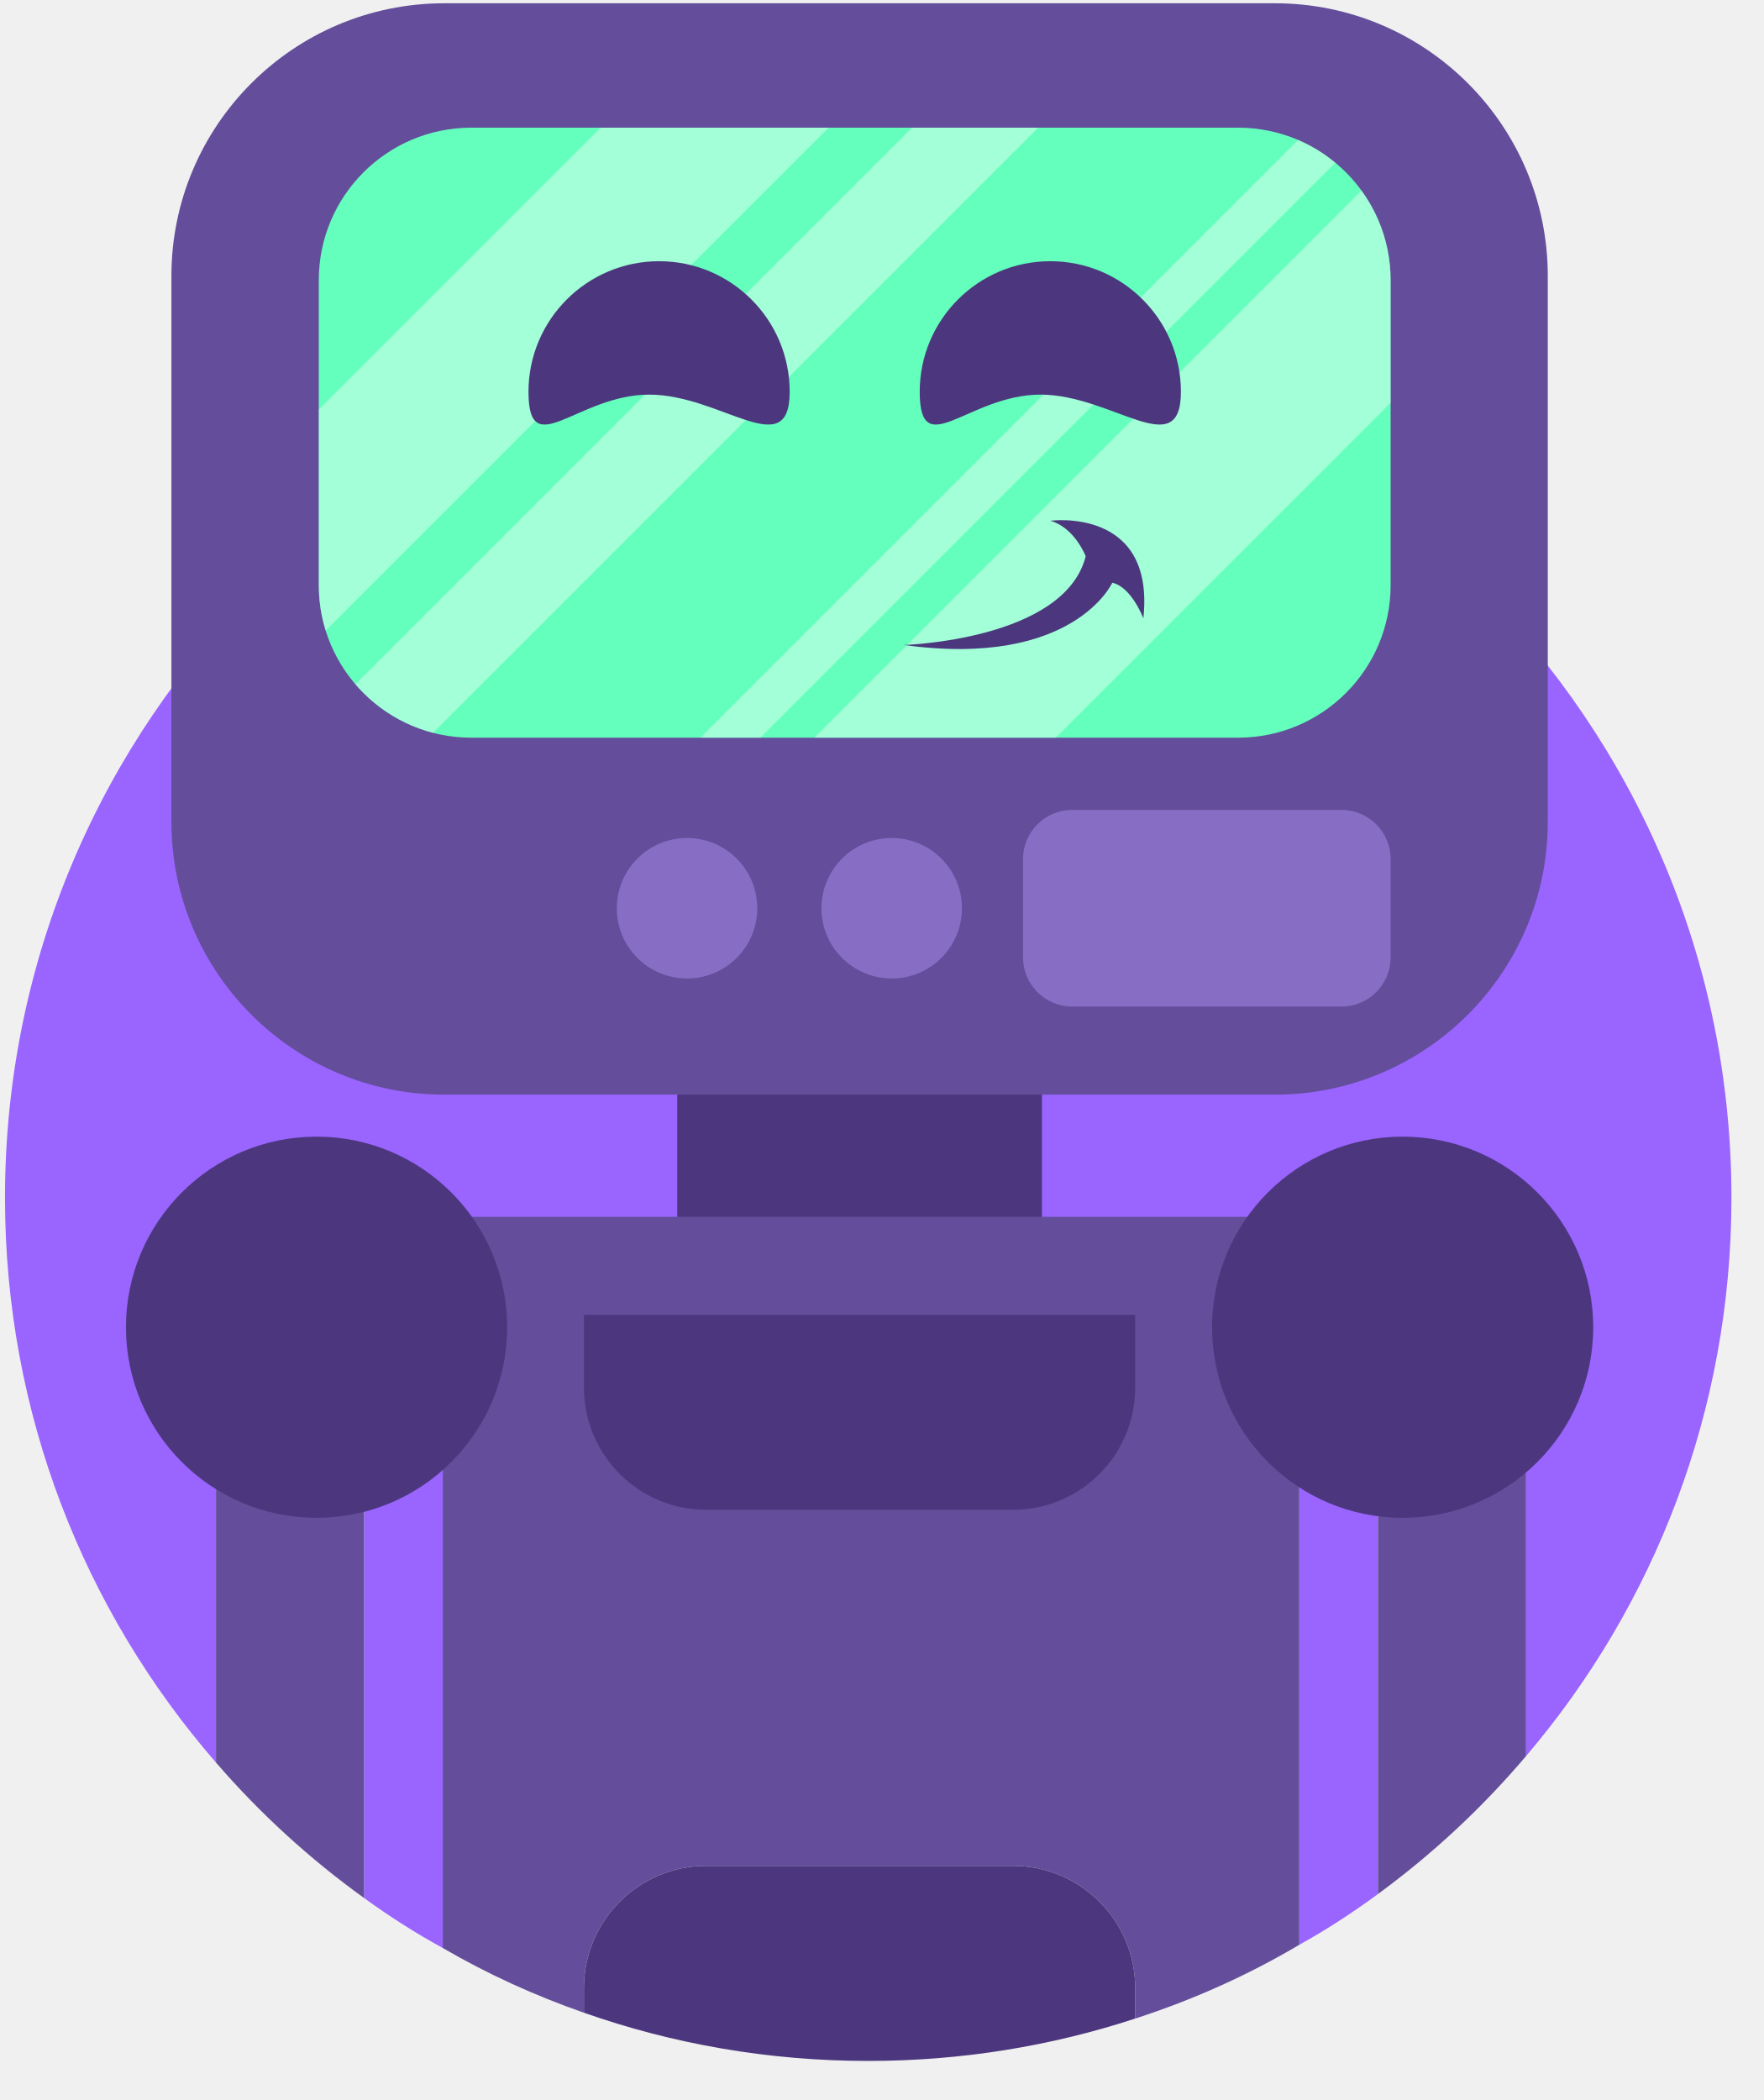
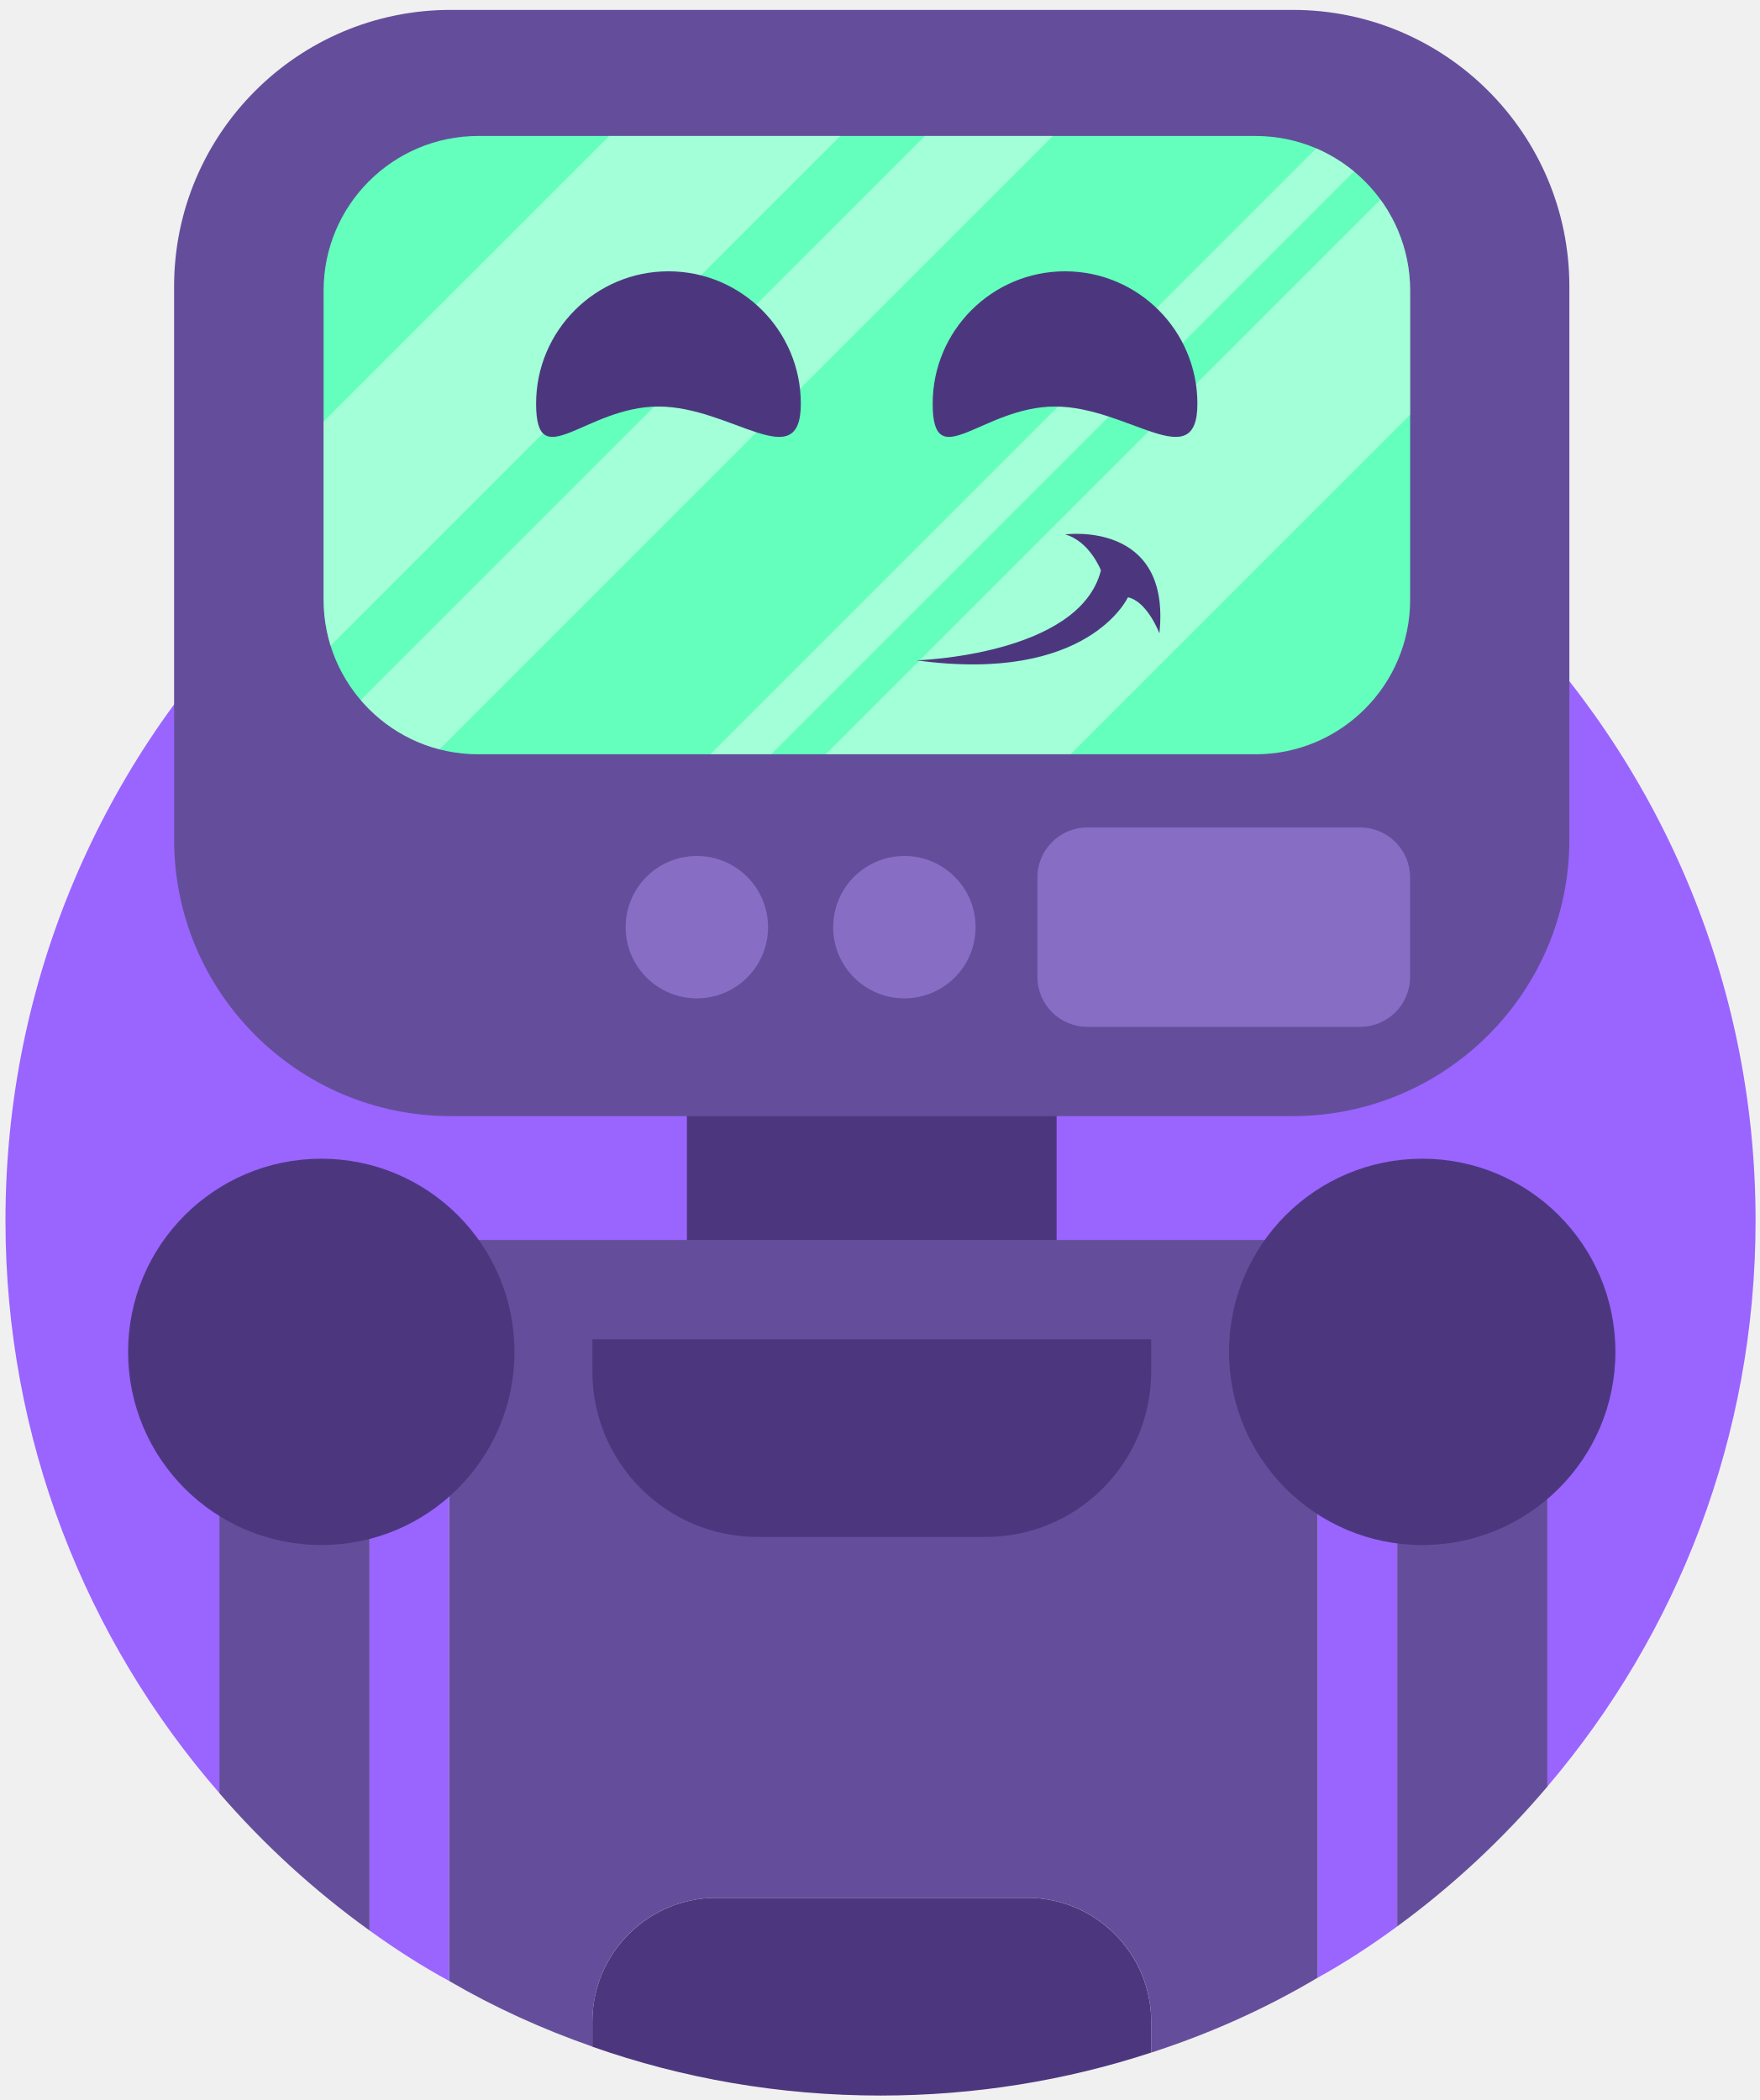
- <svg xmlns="http://www.w3.org/2000/svg" width="100%" height="100%" viewBox="0 0 42 50" version="1.1" xml:space="preserve" style="fill-rule:evenodd;clip-rule:evenodd;stroke-linejoin:round;stroke-miterlimit:2;">
-   <g>
-     <path d="M10.541,46.38c-0.651,-0.355 -1.274,-0.756 -1.871,-1.188l-0,-11.469l-3.528,-0l-0,8.242c-3.131,-3.603 -5.023,-8.306 -5.023,-13.448c-0,-11.343 9.209,-20.553 20.553,-20.553c11.343,0 20.553,9.21 20.553,20.553c-0,5.069 -1.84,9.712 -4.89,13.294l-0,-8.088l-3.528,-0l-0,11.374c-0.597,0.439 -1.219,0.846 -1.871,1.207l-0,-14.403l-20.395,-0l-0,14.479Z" style="fill:#9a64ff;" />
-     <rect x="16.125" y="25.455" width="8.683" height="3.64" style="fill:#4c377f;" />
-     <rect x="6.906" y="28.972" width="27.665" height="3.689" style="fill:#644e9b;" />
-     <path d="M30.936,46.304c-1.222,0.725 -2.532,1.312 -3.907,1.757l0,-0.724c0,-1.608 -1.303,-2.912 -2.912,-2.912l-7.302,0c-1.608,0 -2.912,1.304 -2.912,2.912l0,0.585c-1.175,-0.41 -2.302,-0.924 -3.362,-1.542l-0,-14.479l20.395,-0l-0,14.403Z" style="fill:#644e9b;" />
-     <path d="M8.67,45.192c-1.299,-0.935 -2.484,-2.018 -3.528,-3.227l-0,-8.242l3.528,-0l-0,11.469Z" style="fill:#644e9b;" />
-     <circle cx="7.537" cy="31.601" r="4.538" style="fill:#4c377f;" />
-     <path d="M36.335,41.811c-1.042,1.229 -2.226,2.333 -3.528,3.286l-0,-11.374l3.528,-0l-0,8.088Z" style="fill:#644e9b;" />
-     <circle cx="33.396" cy="31.601" r="4.538" style="fill:#4c377f;" />
-     <path d="M27.029,31.304l-13.126,0l0,1.733c0,1.608 1.304,2.912 2.912,2.912c2.173,-0 5.129,-0 7.302,-0c1.609,-0 2.912,-1.304 2.912,-2.912l0,-1.733Z" style="fill:#4c377f;" />
-     <path d="M13.903,47.922l0,-0.585c0,-1.608 1.304,-2.912 2.912,-2.912l7.302,0c1.609,0 2.912,1.304 2.912,2.912l0,0.724c-2.001,0.656 -4.138,1.009 -6.357,1.009c-2.372,-0 -4.651,-0.403 -6.769,-1.148Z" style="fill:#4c377f;" />
-     <path d="M36.852,6.574c-0,-3.585 -2.911,-6.496 -6.497,-6.496l-19.778,-0c-3.585,-0 -6.496,2.911 -6.496,6.496l-0,12.993c-0,3.585 2.911,6.496 6.496,6.496l19.778,0c3.586,0 6.497,-2.911 6.497,-6.496l-0,-12.993Z" style="fill:#644e9b;" />
-     <path d="M33.11,20.454c-0,-0.646 -0.525,-1.17 -1.171,-1.17l-6.41,-0c-0.646,-0 -1.171,0.524 -1.171,1.17l0,2.341c0,0.646 0.525,1.171 1.171,1.171l6.41,-0c0.646,-0 1.171,-0.525 1.171,-1.171l-0,-2.341Z" style="fill:#876ec4;" />
-     <path d="M33.11,6.671c-0,-2.004 -1.627,-3.631 -3.631,-3.631l-18.258,-0c-2.004,-0 -3.631,1.627 -3.631,3.631l0,7.262c0,2.004 1.627,3.631 3.631,3.631l18.258,-0c2.004,-0 3.631,-1.627 3.631,-3.631l-0,-7.262Z" style="fill:#64ffbc;" />
-     <clipPath id="_clip1">
-       <path d="M33.11,6.671c-0,-2.004 -1.627,-3.631 -3.631,-3.631l-18.258,-0c-2.004,-0 -3.631,1.627 -3.631,3.631l0,7.262c0,2.004 1.627,3.631 3.631,3.631l18.258,-0c2.004,-0 3.631,-1.627 3.631,-3.631l-0,-7.262Z" />
-     </clipPath>
-     <g clip-path="url(#_clip1)">
-       <path d="M37.139,5.562l-2.875,-2.875l-17.317,17.317l2.875,2.875l17.317,-17.317Zm-4.271,-2.762l-0.715,-0.715l-17.317,17.317l0.715,0.715l17.317,-17.317Zm-6.511,-1.397l-1.503,-1.503l-17.317,17.317l1.503,1.503l17.317,-17.317Zm-4.533,-0.458l-2.715,-2.715l-14.907,14.907l2.715,2.715l14.907,-14.907Z" style="fill:#fff;fill-opacity:0.4;" />
+ <svg xmlns="http://www.w3.org/2000/svg" width="100%" height="100%" viewBox="0 0 129 154" version="1.1" xml:space="preserve" style="fill-rule:evenodd;clip-rule:evenodd;stroke-linejoin:round;stroke-miterlimit:2;">
+   <g transform="matrix(1,0,0,1,-450,-1287)">
+     <g transform="matrix(1,0,0,2.18737,0,6.74602)">
+       <g transform="matrix(0.749253,0,0,0.948973,0,-1.25992e-15)">
+         <g transform="matrix(0.843711,0,0,0.304541,-4800.98,302.813)">
+           <path d="M6454.27,1260.71C6451.05,1258.96 6447.98,1256.98 6445.03,1254.85L6445.03,1198.21L6427.61,1198.21L6427.61,1238.91C6412.15,1221.12 6402.8,1197.89 6402.8,1172.5C6402.8,1116.48 6448.28,1071 6504.3,1071C6560.32,1071 6605.8,1116.48 6605.8,1172.5C6605.8,1197.54 6596.72,1220.46 6581.65,1238.15L6581.65,1198.21L6564.23,1198.21L6564.23,1254.38C6561.28,1256.55 6558.21,1258.56 6554.99,1260.34L6554.99,1189.21L6454.27,1189.21L6454.27,1260.71Z" style="fill:rgb(154,100,255);" />
+         </g>
+         <g transform="matrix(0.613219,0,0,0.171061,-4512.04,332.147)">
+           <rect x="8447" y="1889" width="59" height="32" style="fill:rgb(76,55,127);" />
+         </g>
+         <g transform="matrix(0.841393,0,0,0.191332,-6444.18,294.745)">
+           <rect x="8407" y="1912" width="137" height="29" style="fill:rgb(100,78,155);" />
+         </g>
+         <g transform="matrix(0.752042,0,0,0.460714,-5686.88,-223.26)">
+           <path d="M8532,1974.97C8525.23,1977.34 8517.97,1979.26 8510.35,1980.71L8510.35,1978.34C8510.35,1973.09 8503.13,1968.84 8494.22,1968.84C8482.18,1968.84 8465.8,1968.84 8453.76,1968.84C8444.85,1968.84 8437.63,1973.09 8437.63,1978.34L8437.63,1980.25C8431.12,1978.91 8424.87,1977.24 8419,1975.22L8419,1927.95L8532,1927.95L8532,1974.97Z" style="fill:rgb(100,78,155);" />
+         </g>
+         <g transform="matrix(0.841393,0,0,0.303704,-6440.59,79.1379)">
+           <path d="M8411.47,1994.8C8405.04,1990.17 8399.17,1984.8 8394,1978.82L8394,1938L8411.47,1938L8411.47,1994.8Z" style="fill:rgb(100,78,155);" />
+         </g>
+         <g transform="matrix(0.841393,0,0,0.303704,-6445.31,79.4489)">
+           <circle cx="8411.47" cy="1926.47" r="22.471" style="fill:rgb(76,55,127);" />
+         </g>
+         <g transform="matrix(0.841393,0,0,0.303704,-6325.32,79.1379)">
+           <path d="M8411.47,1978.06C8406.31,1984.14 8400.45,1989.61 8394,1994.33L8394,1938L8411.47,1938L8411.47,1978.06Z" style="fill:rgb(100,78,155);" />
+         </g>
+         <g transform="matrix(0.841393,0,0,0.303704,-6337.57,79.4489)">
+           <circle cx="8411.47" cy="1926.47" r="22.471" style="fill:rgb(76,55,127);" />
+         </g>
+         <g transform="matrix(0.841393,0,0,0.303704,-6444.47,80.9675)">
+           <path d="M8507,1920L8442,1920C8442,1920 8442,1921.51 8442,1923.76C8442,1934.38 8450.62,1943 8461.24,1943C8469.61,1943 8479.39,1943 8487.76,1943C8498.38,1943 8507,1934.38 8507,1923.76C8507,1921.51 8507,1920 8507,1920Z" style="fill:rgb(76,55,127);" />
+         </g>
+         <g transform="matrix(-0.841393,3.7193e-17,-1.03041e-16,-0.303704,7816.3,1273.91)">
+           <path d="M8507,1925.68L8507,1928.58C8507,1936.54 8500.54,1943 8492.58,1943C8481.82,1943 8467.18,1943 8456.42,1943C8448.46,1943 8442,1936.54 8442,1928.58L8442,1925C8451.91,1921.75 8462.5,1920 8473.48,1920C8485.23,1920 8496.51,1921.99 8507,1925.68Z" style="fill:rgb(76,55,127);" />
+         </g>
+         <g transform="matrix(0.418895,0,0,0.143707,-2841.18,379.136)">
+           <path d="M8582.97,1723.99C8582.97,1686.46 8554.01,1656 8518.35,1656L8321.62,1656C8285.95,1656 8257,1686.46 8257,1723.99L8257,1859.96C8257,1897.49 8285.95,1927.95 8321.62,1927.95L8518.35,1927.95C8554.01,1927.95 8582.97,1897.49 8582.97,1859.96L8582.97,1723.99Z" style="fill:rgb(100,78,155);" />
+         </g>
+         <g transform="matrix(0.467506,0,0,0.143707,-3300.66,379.136)">
+           <path d="M8640,1869.25C8640,1862.49 8635.33,1857 8629.57,1857L8572.43,1857C8566.67,1857 8562,1862.49 8562,1869.25L8562,1893.75C8562,1900.51 8566.67,1906 8572.43,1906L8629.57,1906C8635.33,1906 8640,1900.51 8640,1893.75L8640,1869.25Z" style="fill:rgb(135,110,196);" />
+         </g>
+         <g transform="matrix(0.398132,0,0,0.143707,-2701.26,379.136)">
+           <path d="M8640,1725C8640,1704.03 8622.97,1687 8602,1687L8410.92,1687C8389.95,1687 8372.92,1704.03 8372.92,1725L8372.92,1801C8372.92,1821.97 8389.95,1839 8410.92,1839L8602,1839C8622.97,1839 8640,1821.97 8640,1801L8640,1725Z" style="fill:rgb(100,255,188);" />
+           <clipPath id="_clip1">
+             <path d="M8640,1725C8640,1704.03 8622.97,1687 8602,1687L8410.92,1687C8389.95,1687 8372.92,1704.03 8372.92,1725L8372.92,1801C8372.92,1821.97 8389.95,1839 8410.92,1839L8602,1839C8622.97,1839 8640,1821.97 8640,1801L8640,1725Z" />
+           </clipPath>
+           <g clip-path="url(#_clip1)">
+             <g transform="matrix(2.51173,0,0,2.51173,-8429.85,-2638.26)">
+               <path d="M6812.83,1732.53L6800.85,1720.55L6728.7,1792.7L6740.68,1804.68L6812.83,1732.53ZM6795.04,1721.02L6792.06,1718.04L6719.9,1790.2L6722.89,1793.18L6795.04,1721.02ZM6767.91,1715.2L6761.65,1708.94L6689.49,1781.09L6695.76,1787.36L6767.91,1715.2ZM6749.02,1713.29L6737.71,1701.98L6675.59,1764.09L6686.91,1775.41L6749.02,1713.29Z" style="fill:white;fill-opacity:0.4;" />
+             </g>
+           </g>
+         </g>
+         <g transform="matrix(0.974693,0,0,0.351819,-5877.38,13.4815)">
+           <path d="M6713.29,1742C6720.63,1742 6726.58,1747.96 6726.58,1755.29C6726.58,1762.63 6719.63,1755.58 6712.29,1755.58C6704.96,1755.58 6700,1762.63 6700,1755.29C6700,1747.96 6705.96,1742 6713.29,1742Z" style="fill:rgb(76,55,127);" />
+         </g>
+         <g transform="matrix(0.974693,0,0,0.351819,-5838.57,13.4815)">
+           <path d="M6713.29,1742C6720.63,1742 6726.58,1747.96 6726.58,1755.29C6726.58,1762.63 6719.63,1755.58 6712.29,1755.58C6704.96,1755.58 6700,1762.63 6700,1755.29C6700,1747.96 6705.96,1742 6713.29,1742Z" style="fill:rgb(76,55,127);" />
+         </g>
+         <g transform="matrix(0.44016,0,0,0.158877,-3060.31,353.162)">
+           <path d="M8521,1806C8521,1806 8557.21,1804.93 8562,1786C8562,1786 8559.5,1779.5 8554.03,1778C8554.03,1778 8577.69,1774.78 8575,1800C8575,1800 8572.35,1792.93 8568,1791.98C8568,1791.98 8559.25,1811.26 8521,1806Z" style="fill:rgb(76,55,127);" />
+         </g>
+         <g transform="matrix(0.398132,0,0,0.143707,-2701.26,378.705)">
+           <circle cx="8515.68" cy="1884.5" r="17.5" style="fill:rgb(135,110,196);" />
+         </g>
+         <g transform="matrix(0.398132,0,0,0.143707,-2721.57,378.705)">
+           <circle cx="8515.68" cy="1884.5" r="17.5" style="fill:rgb(135,110,196);" />
+         </g>
+       </g>
    </g>
-     <path d="M15.693,6.219c1.716,-0 3.109,1.393 3.109,3.109c0,1.716 -1.627,0.068 -3.343,0.068c-1.716,0 -2.876,1.648 -2.876,-0.068c0,-1.716 1.394,-3.109 3.11,-3.109Z" style="fill:#4c377f;" />
-     <path d="M25.007,6.219c1.716,-0 3.11,1.393 3.11,3.109c-0,1.716 -1.627,0.068 -3.344,0.068c-1.716,0 -2.875,1.648 -2.875,-0.068c-0,-1.716 1.393,-3.109 3.109,-3.109Z" style="fill:#4c377f;" />
-     <path d="M21.518,15.357c0,-0 3.826,-0.113 4.332,-2.113c-0,0 -0.265,-0.687 -0.843,-0.845c0,0 2.5,-0.34 2.216,2.324c-0,0 -0.28,-0.746 -0.74,-0.848c0,0 -0.923,2.038 -4.965,1.482Z" style="fill:#4c377f;" />
-     <circle cx="21.231" cy="21.625" r="1.672" style="fill:#876ec4;" />
-     <circle cx="16.358" cy="21.625" r="1.672" style="fill:#876ec4;" />
  </g>
</svg>
